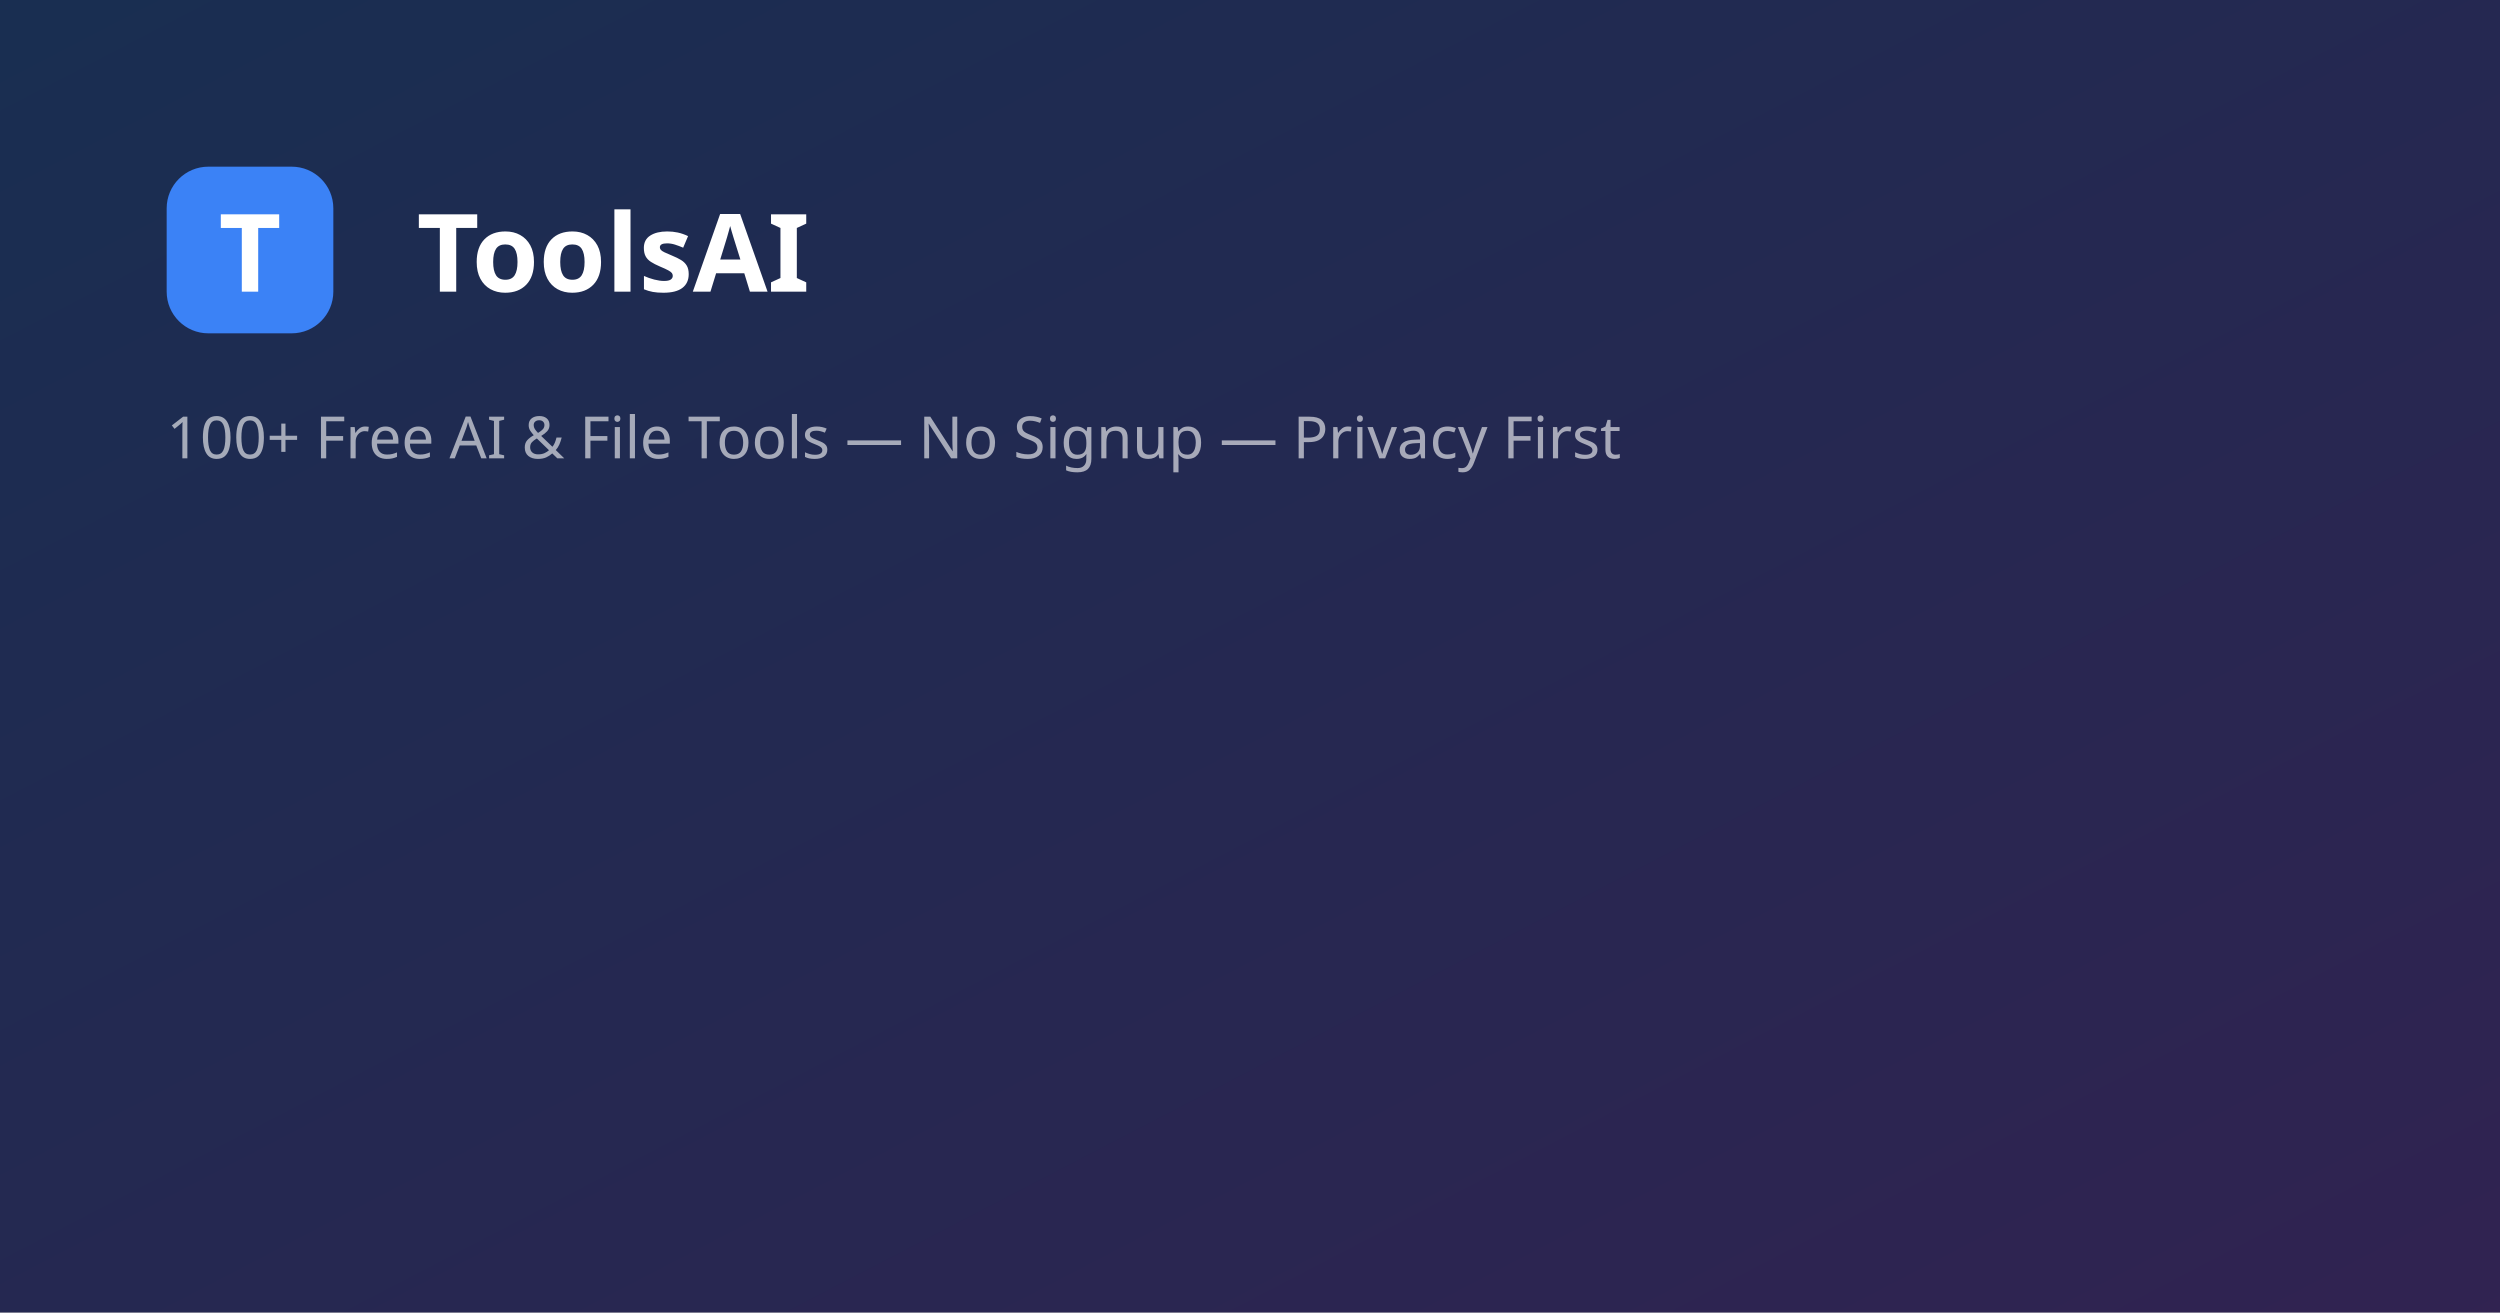
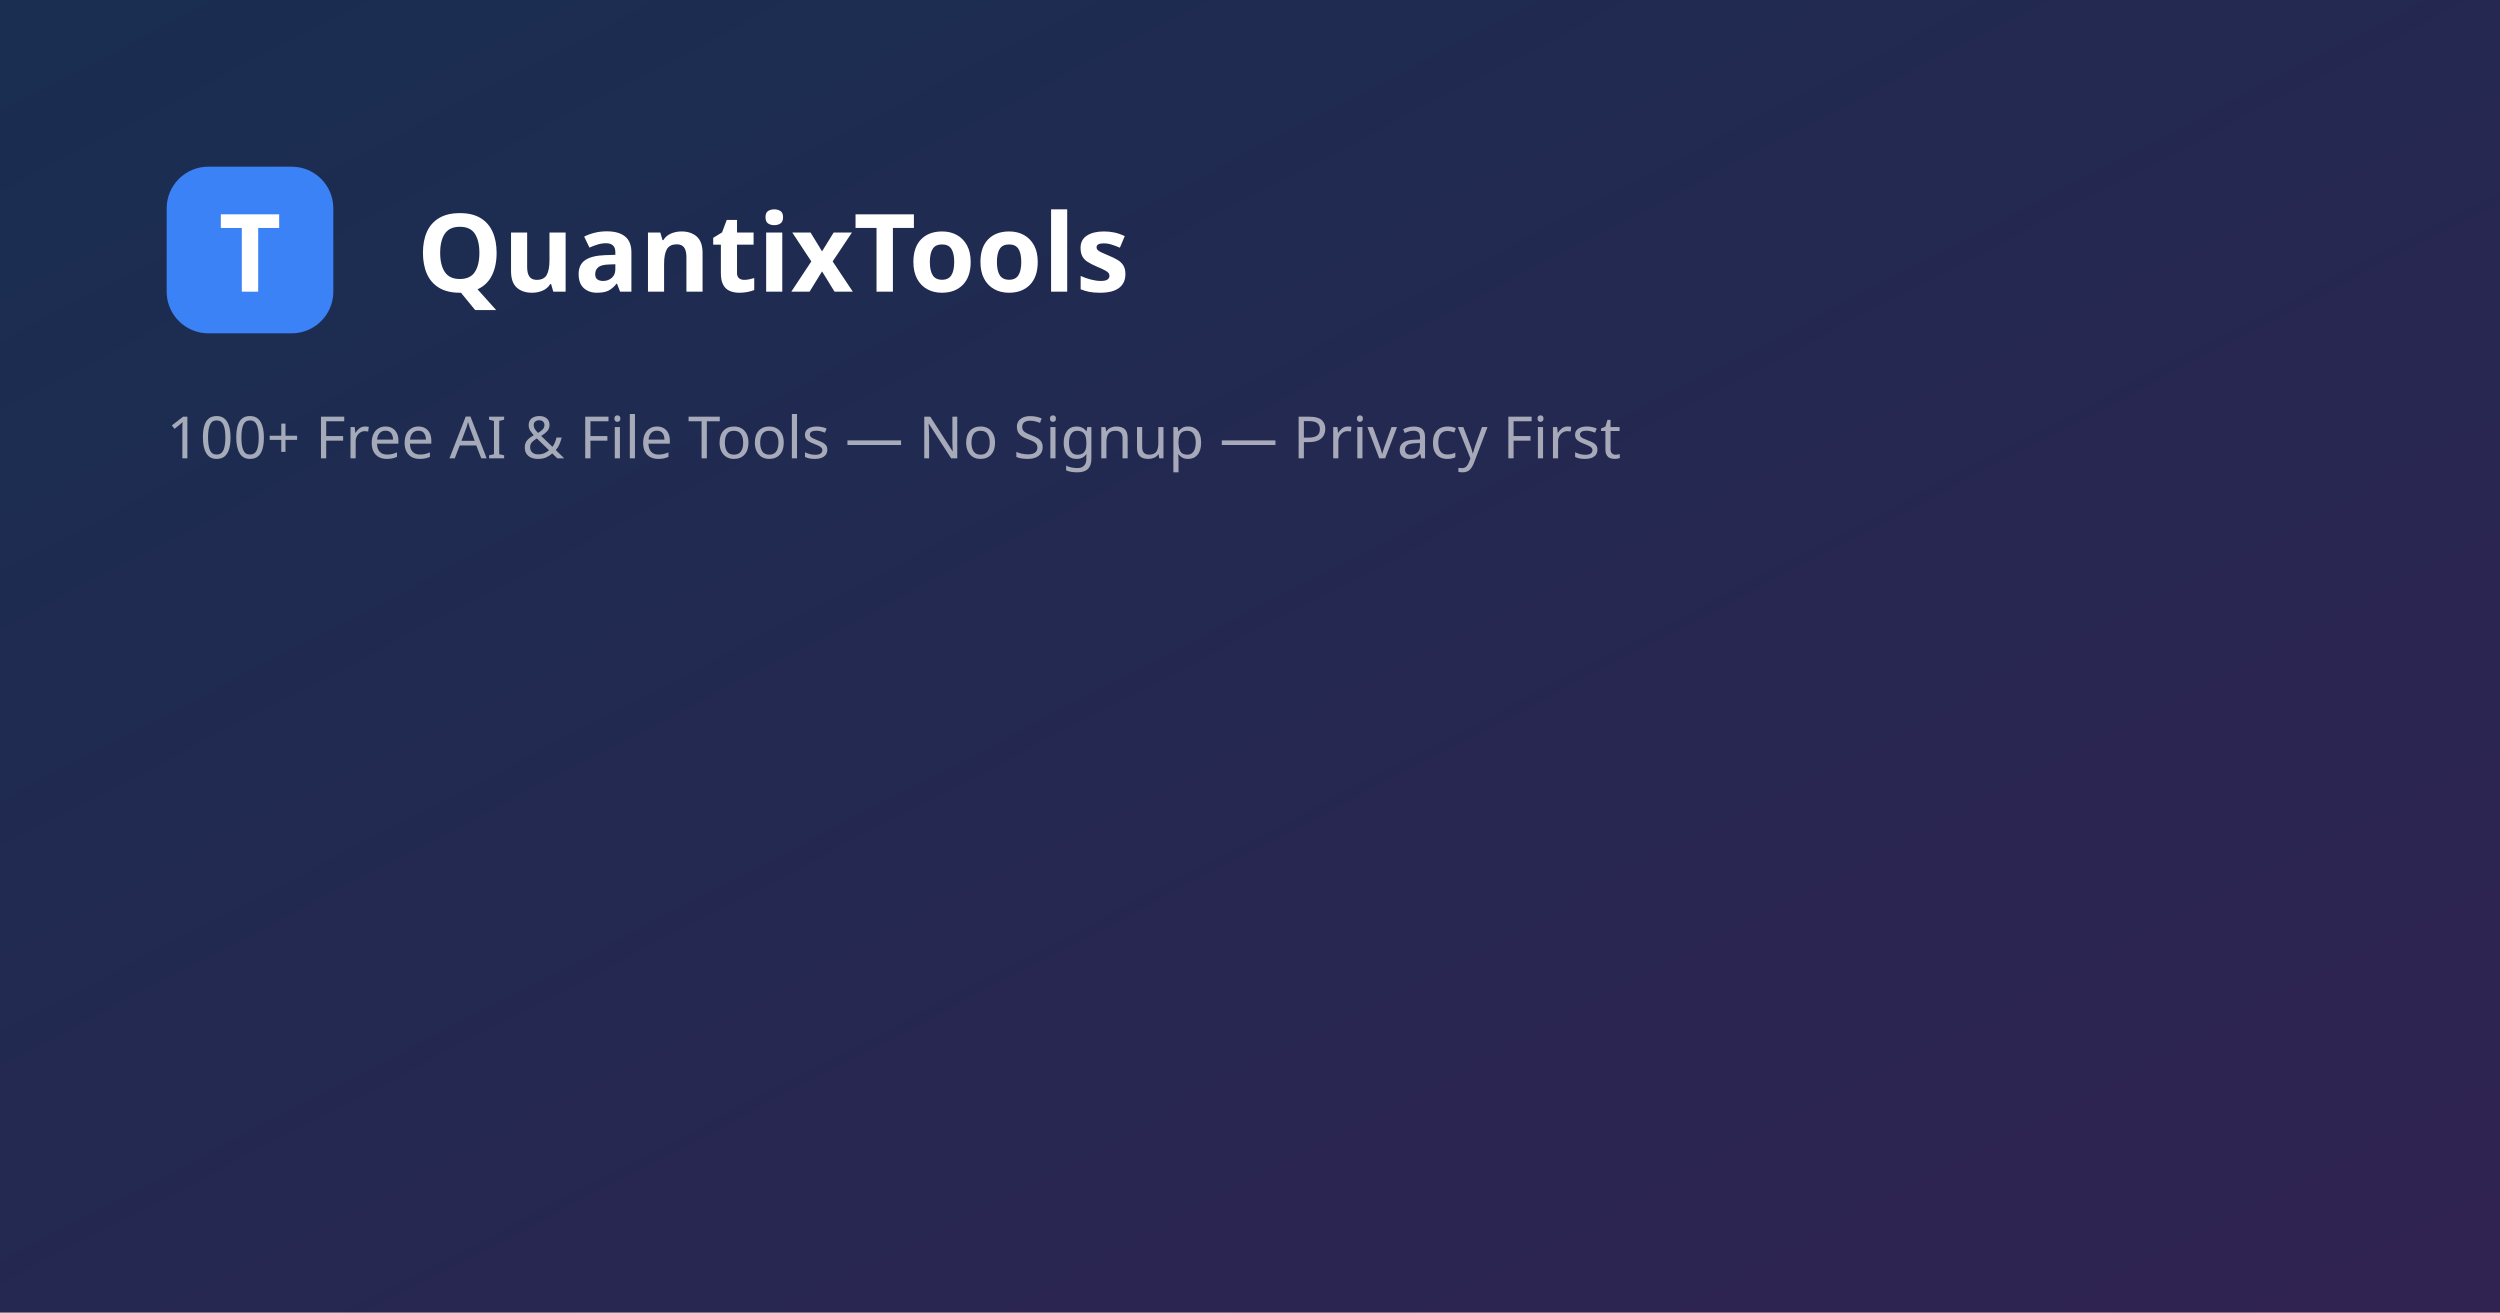
<svg xmlns="http://www.w3.org/2000/svg" viewBox="0 0 1200 630">
  <rect width="1200" height="630" fill="#0a0a0a" />
  <defs>
    <linearGradient id="g1" x1="0%" y1="0%" x2="100%" y2="100%">
      <stop offset="0%" style="stop-color:#3b82f6;stop-opacity:0.3" />
      <stop offset="100%" style="stop-color:#8b5cf6;stop-opacity:0.3" />
    </linearGradient>
  </defs>
  <rect width="1200" height="630" fill="url(#g1)" />
  <rect x="80" y="80" width="80" height="80" rx="20" fill="#3b82f6" />
  <text x="120" y="140" text-anchor="middle" font-family="system-ui" font-weight="800" font-size="52" fill="white">T</text>
-   <text x="200" y="140" font-family="system-ui" font-weight="800" font-size="52" fill="white">ToolsAI</text>
+   <text x="200" y="140" font-family="system-ui" font-weight="800" font-size="52" fill="white">QuantixTools</text>
  <text x="80" y="220" font-family="system-ui" font-size="28" fill="rgba(255,255,255,0.6)">100+ Free AI &amp; File Tools — No Signup — Privacy First</text>
</svg>
